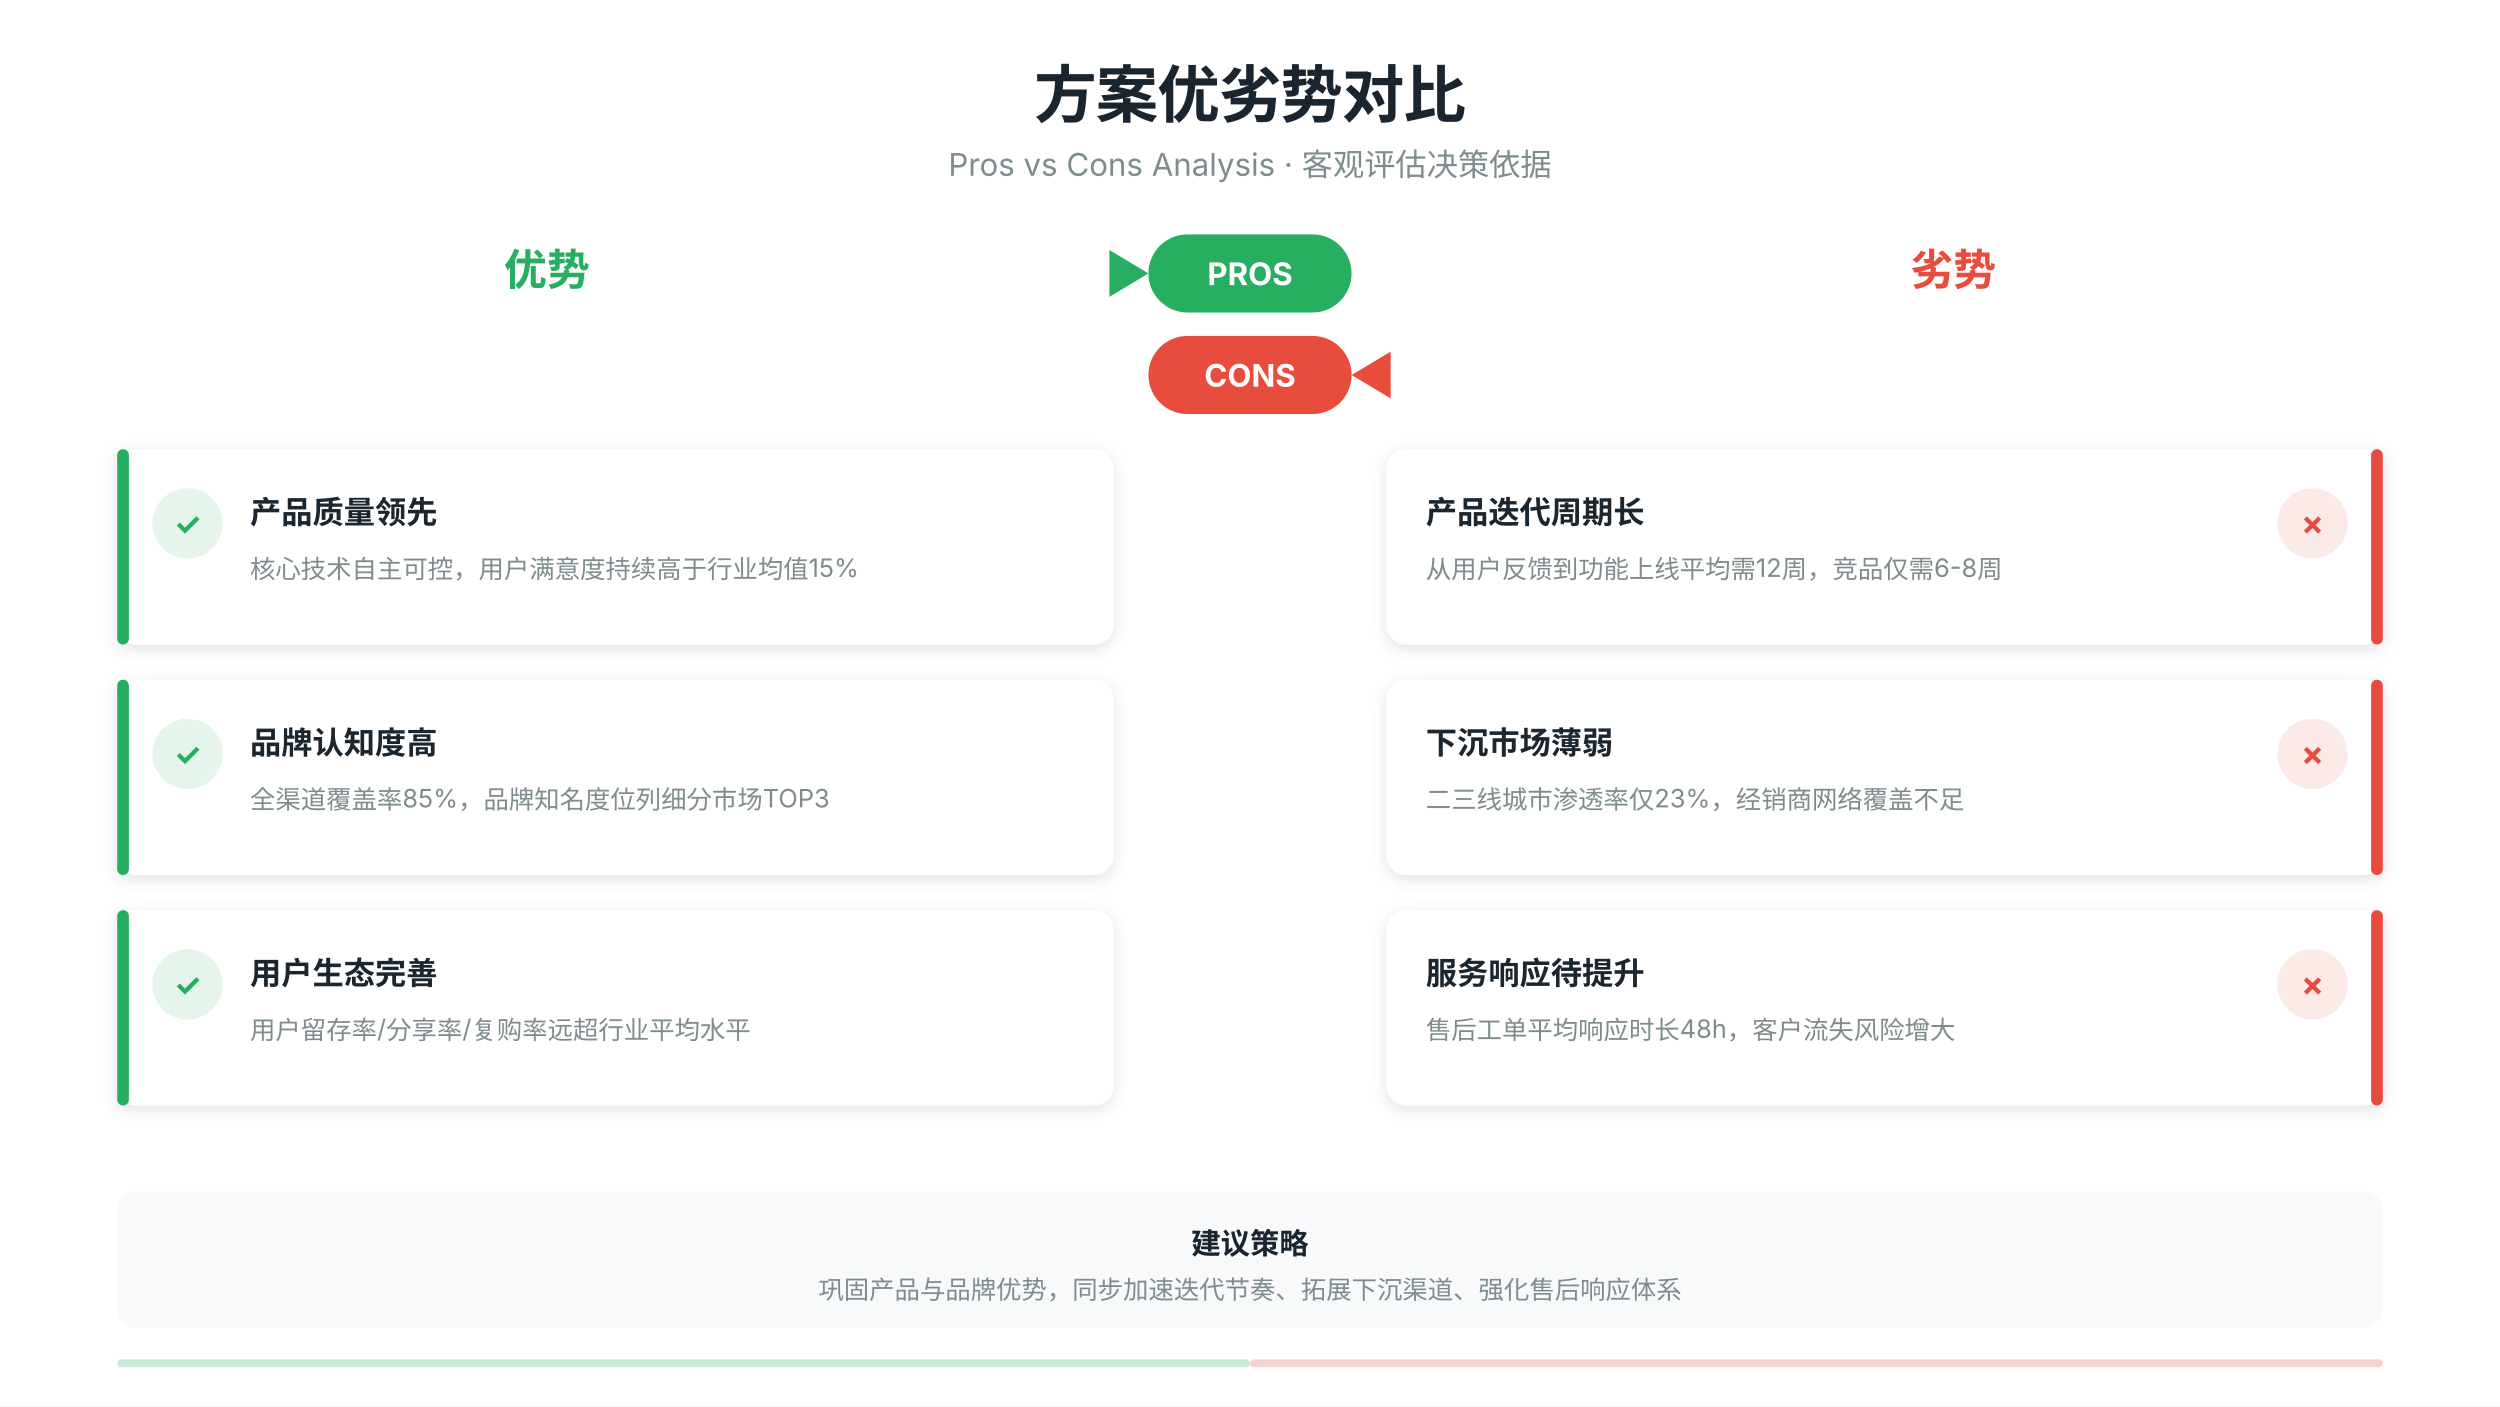
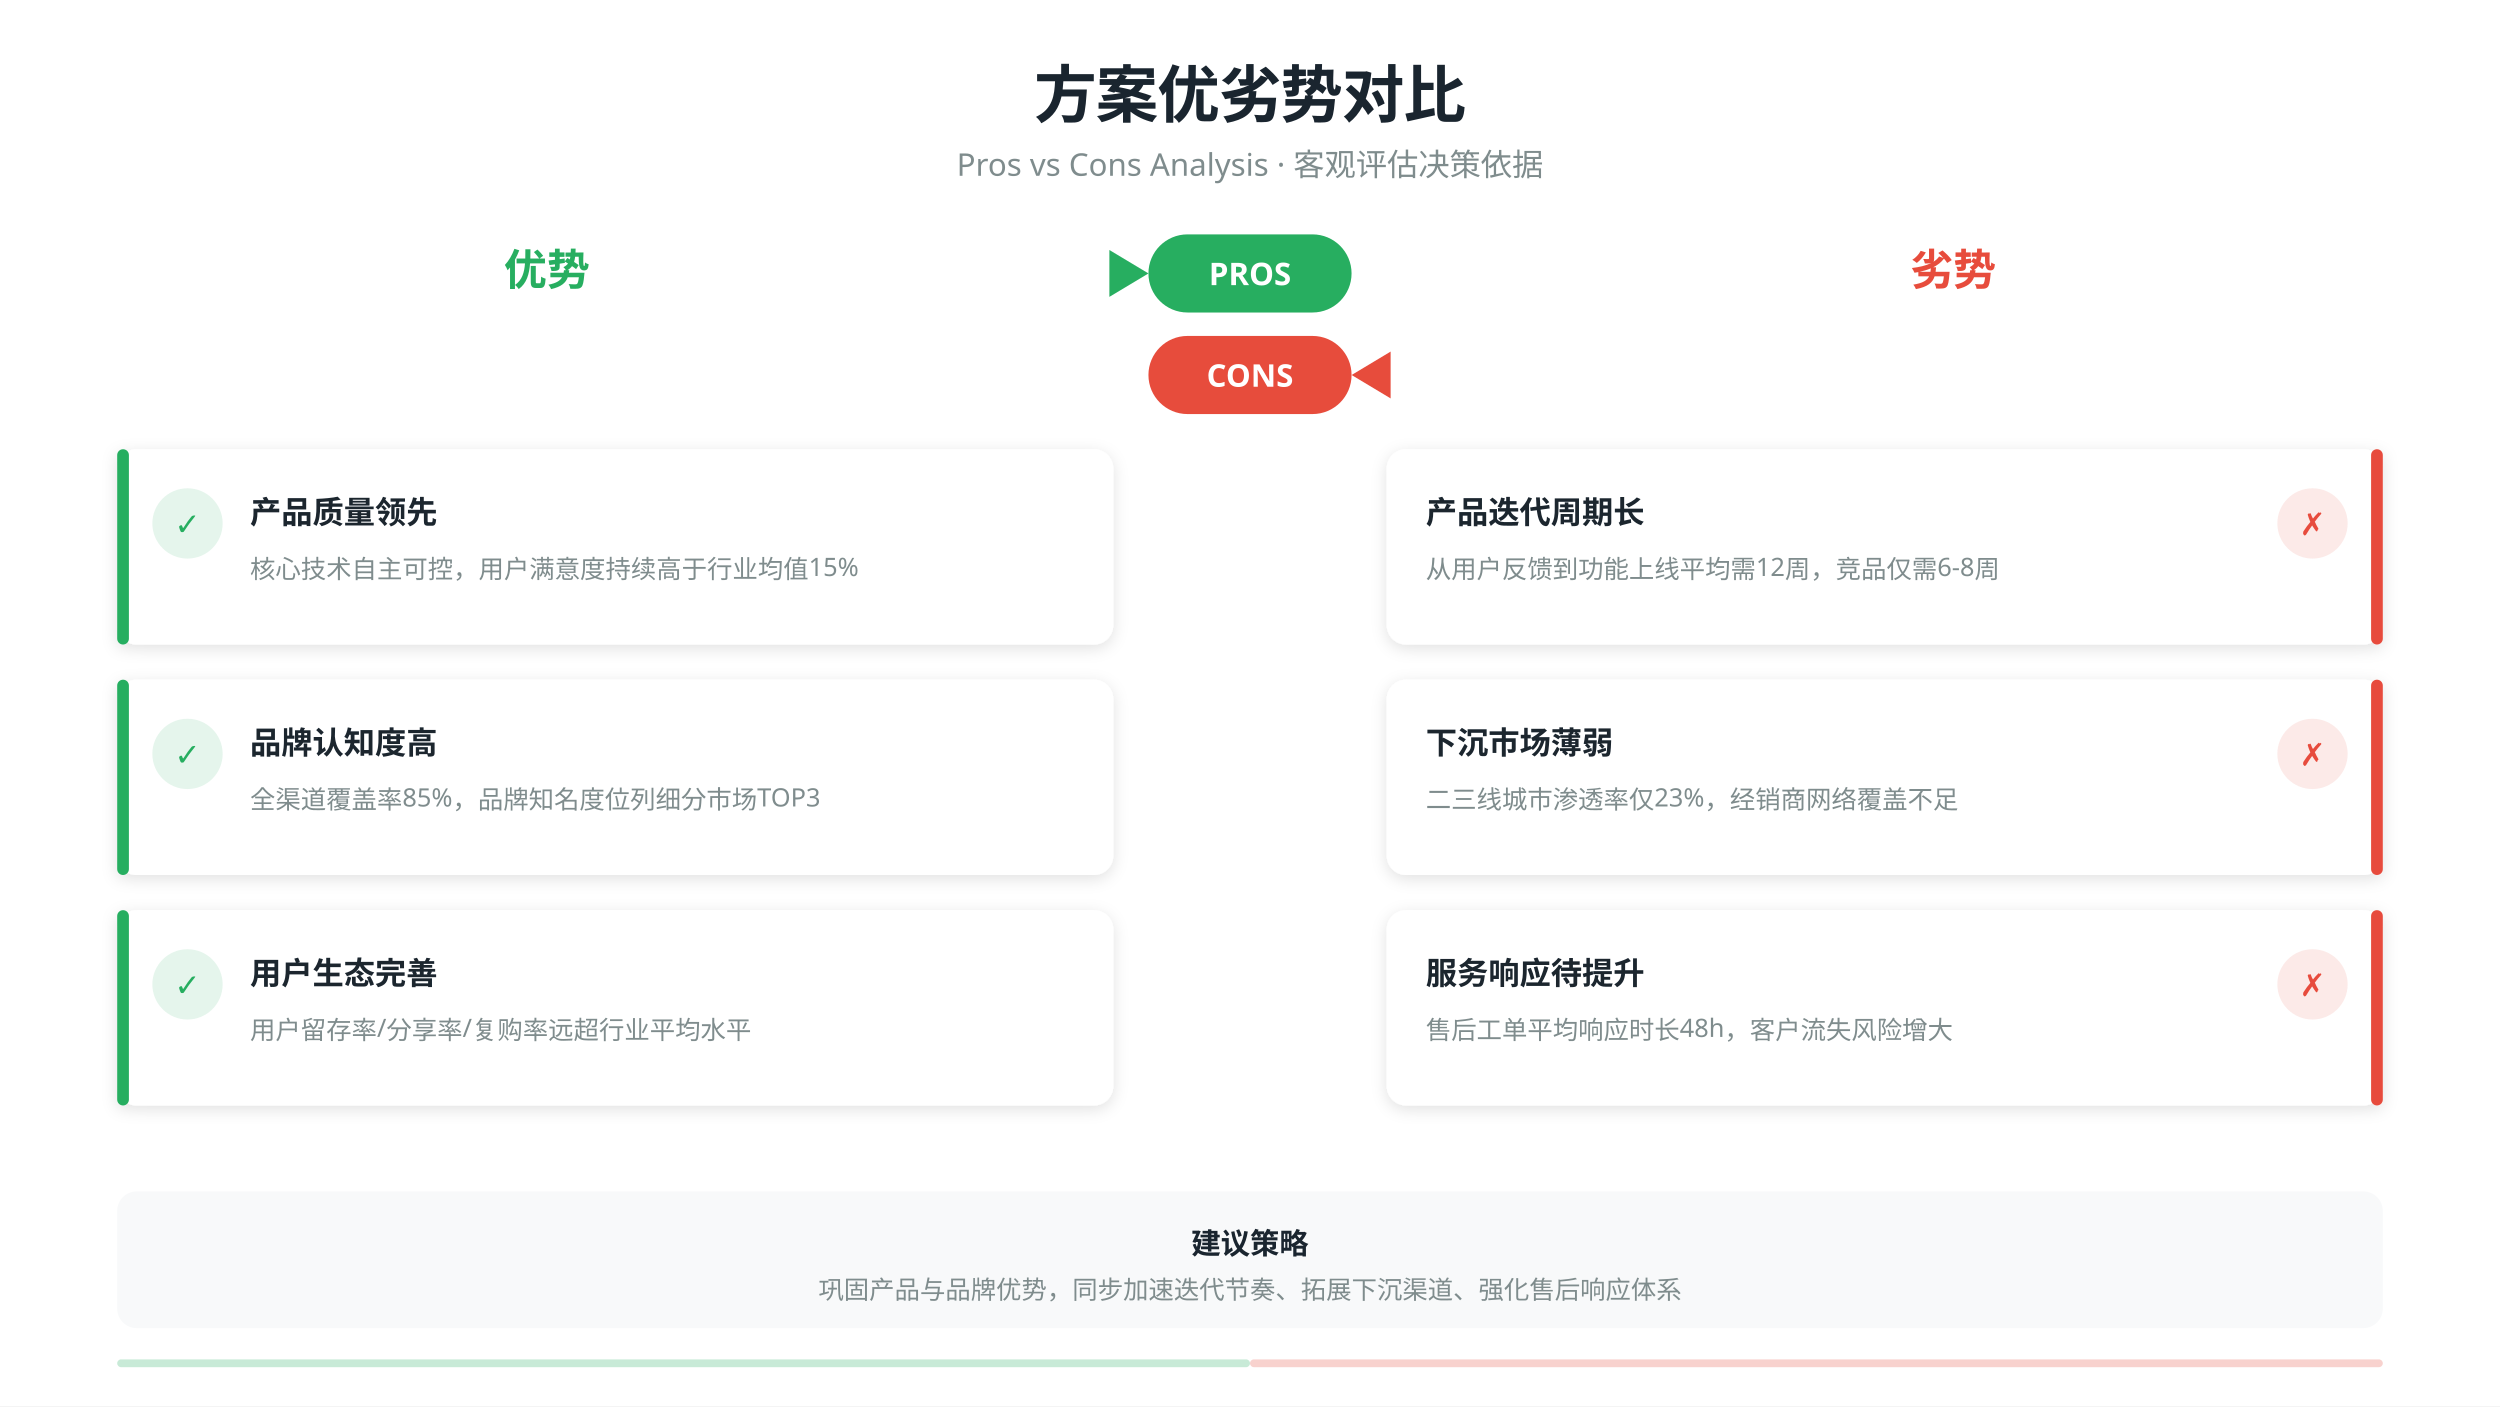
<svg xmlns="http://www.w3.org/2000/svg" viewBox="0 0 1280 720" width="1280" height="720">
  <defs>
    <filter id="cardShadow" x="-20%" y="-20%" width="140%" height="140%">
      <feGaussianBlur in="SourceAlpha" stdDeviation="4" />
      <feOffset dx="0" dy="2" result="offsetblur" />
      <feComponentTransfer>
        <feFuncA type="linear" slope="0.12" />
      </feComponentTransfer>
      <feMerge>
        <feMergeNode />
        <feMergeNode in="SourceGraphic" />
      </feMerge>
    </filter>
  </defs>
  <rect width="1280" height="720" fill="#FFFFFF" />
-   <text x="640" y="60" text-anchor="middle" font-family="-apple-system, BlinkMacSystemFont, 'Segoe UI', sans-serif" font-size="32" font-weight="700" fill="#1A252F" letter-spacing="-0.5">方案优劣势对比</text>
-   <text x="640" y="90" text-anchor="middle" font-family="-apple-system, BlinkMacSystemFont, 'Segoe UI', sans-serif" font-size="16" fill="#7F8C8D">Pros vs Cons Analysis · 客观评估决策依据</text>
+   <text x="640" y="60" text-anchor="middle" font-family="思源黑体, Source Han Sans SC" font-size="32" font-weight="700" fill="#1A252F" letter-spacing="-0.5">方案优劣势对比</text>
+   <text x="640" y="90" text-anchor="middle" font-family="思源黑体, Source Han Sans SC" font-size="16" fill="#7F8C8D">Pros vs Cons Analysis · 客观评估决策依据</text>
  <rect x="588" y="120" width="104" height="40" rx="20" fill="#27AE60" />
-   <text x="640" y="146" text-anchor="middle" font-family="-apple-system, BlinkMacSystemFont, 'Segoe UI', sans-serif" font-size="16" font-weight="700" fill="#FFFFFF">PROS</text>
+   <text x="640" y="146" text-anchor="middle" font-family="思源黑体, Source Han Sans SC" font-size="16" font-weight="700" fill="#FFFFFF">PROS</text>
  <polygon points="588,140 568,128 568,152" fill="#27AE60" />
  <rect x="588" y="172" width="104" height="40" rx="20" fill="#E74C3C" />
-   <text x="640" y="198" text-anchor="middle" font-family="-apple-system, BlinkMacSystemFont, 'Segoe UI', sans-serif" font-size="16" font-weight="700" fill="#FFFFFF">CONS</text>
+   <text x="640" y="198" text-anchor="middle" font-family="思源黑体, Source Han Sans SC" font-size="16" font-weight="700" fill="#FFFFFF">CONS</text>
  <polygon points="692,192 712,180 712,204" fill="#E74C3C" />
-   <text x="280" y="146" text-anchor="middle" font-family="-apple-system, BlinkMacSystemFont, 'Segoe UI', sans-serif" font-size="22" font-weight="700" fill="#27AE60">优势</text>
-   <text x="1000" y="146" text-anchor="middle" font-family="-apple-system, BlinkMacSystemFont, 'Segoe UI', sans-serif" font-size="22" font-weight="700" fill="#E74C3C">劣势</text>
+   <text x="280" y="146" text-anchor="middle" font-family="思源黑体, Source Han Sans SC" font-size="22" font-weight="700" fill="#27AE60">优势</text>
+   <text x="1000" y="146" text-anchor="middle" font-family="思源黑体, Source Han Sans SC" font-size="22" font-weight="700" fill="#E74C3C">劣势</text>
  <g filter="url(#cardShadow)">
    <rect x="60" y="230" width="510" height="100" rx="10" fill="#FFFFFF" />
    <rect x="60" y="230" width="6" height="100" rx="3" fill="#27AE60" />
    <circle cx="96" cy="268" r="18" fill="#27AE60" fill-opacity="0.12" />
-     <text x="96" y="274" text-anchor="middle" font-family="-apple-system, BlinkMacSystemFont, 'Segoe UI', sans-serif" font-size="16" font-weight="700" fill="#27AE60">✓</text>
-     <text x="128" y="268" font-family="-apple-system, BlinkMacSystemFont, 'Segoe UI', sans-serif" font-size="16" font-weight="700" fill="#1A252F">产品质量领先</text>
-     <text x="128" y="296" font-family="-apple-system, BlinkMacSystemFont, 'Segoe UI', sans-serif" font-size="13" fill="#7F8C8D">核心技术自主可控，用户满意度持续高于行业均值15%</text>
+     <text x="96" y="274" text-anchor="middle" font-family="思源黑体, Source Han Sans SC" font-size="16" font-weight="700" fill="#27AE60">✓</text>
+     <text x="128" y="268" font-family="思源黑体, Source Han Sans SC" font-size="16" font-weight="700" fill="#1A252F">产品质量领先</text>
+     <text x="128" y="296" font-family="思源黑体, Source Han Sans SC" font-size="13" fill="#7F8C8D">核心技术自主可控，用户满意度持续高于行业均值15%</text>
  </g>
  <g filter="url(#cardShadow)">
    <rect x="60" y="348" width="510" height="100" rx="10" fill="#FFFFFF" />
    <rect x="60" y="348" width="6" height="100" rx="3" fill="#27AE60" />
    <circle cx="96" cy="386" r="18" fill="#27AE60" fill-opacity="0.12" />
-     <text x="96" y="392" text-anchor="middle" font-family="-apple-system, BlinkMacSystemFont, 'Segoe UI', sans-serif" font-size="16" font-weight="700" fill="#27AE60">✓</text>
-     <text x="128" y="386" font-family="-apple-system, BlinkMacSystemFont, 'Segoe UI', sans-serif" font-size="16" font-weight="700" fill="#1A252F">品牌认知度高</text>
-     <text x="128" y="414" font-family="-apple-system, BlinkMacSystemFont, 'Segoe UI', sans-serif" font-size="13" fill="#7F8C8D">全渠道覆盖率85%，品牌知名度位列细分市场TOP3</text>
+     <text x="96" y="392" text-anchor="middle" font-family="思源黑体, Source Han Sans SC" font-size="16" font-weight="700" fill="#27AE60">✓</text>
+     <text x="128" y="386" font-family="思源黑体, Source Han Sans SC" font-size="16" font-weight="700" fill="#1A252F">品牌认知度高</text>
+     <text x="128" y="414" font-family="思源黑体, Source Han Sans SC" font-size="13" fill="#7F8C8D">全渠道覆盖率85%，品牌知名度位列细分市场TOP3</text>
  </g>
  <g filter="url(#cardShadow)">
    <rect x="60" y="466" width="510" height="100" rx="10" fill="#FFFFFF" />
    <rect x="60" y="466" width="6" height="100" rx="3" fill="#27AE60" />
    <circle cx="96" cy="504" r="18" fill="#27AE60" fill-opacity="0.12" />
-     <text x="96" y="510" text-anchor="middle" font-family="-apple-system, BlinkMacSystemFont, 'Segoe UI', sans-serif" font-size="16" font-weight="700" fill="#27AE60">✓</text>
-     <text x="128" y="504" font-family="-apple-system, BlinkMacSystemFont, 'Segoe UI', sans-serif" font-size="16" font-weight="700" fill="#1A252F">用户生态完善</text>
-     <text x="128" y="532" font-family="-apple-system, BlinkMacSystemFont, 'Segoe UI', sans-serif" font-size="13" fill="#7F8C8D">用户留存率/分享率/复购率远超行业平均水平</text>
+     <text x="96" y="510" text-anchor="middle" font-family="思源黑体, Source Han Sans SC" font-size="16" font-weight="700" fill="#27AE60">✓</text>
+     <text x="128" y="504" font-family="思源黑体, Source Han Sans SC" font-size="16" font-weight="700" fill="#1A252F">用户生态完善</text>
+     <text x="128" y="532" font-family="思源黑体, Source Han Sans SC" font-size="13" fill="#7F8C8D">用户留存率/分享率/复购率远超行业平均水平</text>
  </g>
  <g filter="url(#cardShadow)">
    <rect x="710" y="230" width="510" height="100" rx="10" fill="#FFFFFF" />
    <rect x="1214" y="230" width="6" height="100" rx="3" fill="#E74C3C" />
    <circle cx="1184" cy="268" r="18" fill="#E74C3C" fill-opacity="0.12" />
-     <text x="1184" y="274" text-anchor="middle" font-family="-apple-system, BlinkMacSystemFont, 'Segoe UI', sans-serif" font-size="16" font-weight="700" fill="#E74C3C">✗</text>
-     <text x="730" y="268" font-family="-apple-system, BlinkMacSystemFont, 'Segoe UI', sans-serif" font-size="16" font-weight="700" fill="#1A252F">产品迭代周期长</text>
-     <text x="730" y="296" font-family="-apple-system, BlinkMacSystemFont, 'Segoe UI', sans-serif" font-size="13" fill="#7F8C8D">从用户反馈到功能上线平均需12周，竞品仅需6-8周</text>
+     <text x="1184" y="274" text-anchor="middle" font-family="思源黑体, Source Han Sans SC" font-size="16" font-weight="700" fill="#E74C3C">✗</text>
+     <text x="730" y="268" font-family="思源黑体, Source Han Sans SC" font-size="16" font-weight="700" fill="#1A252F">产品迭代周期长</text>
+     <text x="730" y="296" font-family="思源黑体, Source Han Sans SC" font-size="13" fill="#7F8C8D">从用户反馈到功能上线平均需12周，竞品仅需6-8周</text>
  </g>
  <g filter="url(#cardShadow)">
    <rect x="710" y="348" width="510" height="100" rx="10" fill="#FFFFFF" />
    <rect x="1214" y="348" width="6" height="100" rx="3" fill="#E74C3C" />
    <circle cx="1184" cy="386" r="18" fill="#E74C3C" fill-opacity="0.12" />
-     <text x="1184" y="392" text-anchor="middle" font-family="-apple-system, BlinkMacSystemFont, 'Segoe UI', sans-serif" font-size="16" font-weight="700" fill="#E74C3C">✗</text>
-     <text x="730" y="386" font-family="-apple-system, BlinkMacSystemFont, 'Segoe UI', sans-serif" font-size="16" font-weight="700" fill="#1A252F">下沉市场薄弱</text>
-     <text x="730" y="414" font-family="-apple-system, BlinkMacSystemFont, 'Segoe UI', sans-serif" font-size="13" fill="#7F8C8D">二三线城市渗透率仅23%，经销商网络覆盖不足</text>
+     <text x="1184" y="392" text-anchor="middle" font-family="思源黑体, Source Han Sans SC" font-size="16" font-weight="700" fill="#E74C3C">✗</text>
+     <text x="730" y="386" font-family="思源黑体, Source Han Sans SC" font-size="16" font-weight="700" fill="#1A252F">下沉市场薄弱</text>
+     <text x="730" y="414" font-family="思源黑体, Source Han Sans SC" font-size="13" fill="#7F8C8D">二三线城市渗透率仅23%，经销商网络覆盖不足</text>
  </g>
  <g filter="url(#cardShadow)">
    <rect x="710" y="466" width="510" height="100" rx="10" fill="#FFFFFF" />
    <rect x="1214" y="466" width="6" height="100" rx="3" fill="#E74C3C" />
    <circle cx="1184" cy="504" r="18" fill="#E74C3C" fill-opacity="0.12" />
-     <text x="1184" y="510" text-anchor="middle" font-family="-apple-system, BlinkMacSystemFont, 'Segoe UI', sans-serif" font-size="16" font-weight="700" fill="#E74C3C">✗</text>
-     <text x="730" y="504" font-family="-apple-system, BlinkMacSystemFont, 'Segoe UI', sans-serif" font-size="16" font-weight="700" fill="#1A252F">服务响应待提升</text>
-     <text x="730" y="532" font-family="-apple-system, BlinkMacSystemFont, 'Segoe UI', sans-serif" font-size="13" fill="#7F8C8D">售后工单平均响应时长48h，客户流失风险增大</text>
+     <text x="1184" y="510" text-anchor="middle" font-family="思源黑体, Source Han Sans SC" font-size="16" font-weight="700" fill="#E74C3C">✗</text>
+     <text x="730" y="504" font-family="思源黑体, Source Han Sans SC" font-size="16" font-weight="700" fill="#1A252F">服务响应待提升</text>
+     <text x="730" y="532" font-family="思源黑体, Source Han Sans SC" font-size="13" fill="#7F8C8D">售后工单平均响应时长48h，客户流失风险增大</text>
  </g>
  <rect x="60" y="610" width="1160" height="70" rx="10" fill="#F8F9FA" />
-   <text x="640" y="642" text-anchor="middle" font-family="-apple-system, BlinkMacSystemFont, 'Segoe UI', sans-serif" font-size="15" font-weight="700" fill="#1A252F">建议策略</text>
-   <text x="640" y="665" text-anchor="middle" font-family="-apple-system, BlinkMacSystemFont, 'Segoe UI', sans-serif" font-size="13" fill="#7F8C8D">巩固产品与品牌优势，同步加速迭代节奏、拓展下沉渠道、强化售后响应体系</text>
+   <text x="640" y="642" text-anchor="middle" font-family="思源黑体, Source Han Sans SC" font-size="15" font-weight="700" fill="#1A252F">建议策略</text>
+   <text x="640" y="665" text-anchor="middle" font-family="思源黑体, Source Han Sans SC" font-size="13" fill="#7F8C8D">巩固产品与品牌优势，同步加速迭代节奏、拓展下沉渠道、强化售后响应体系</text>
  <rect x="60" y="696" width="580" height="4" rx="2" fill="#27AE60" fill-opacity="0.25" />
  <rect x="640" y="696" width="580" height="4" rx="2" fill="#E74C3C" fill-opacity="0.25" />
</svg>
